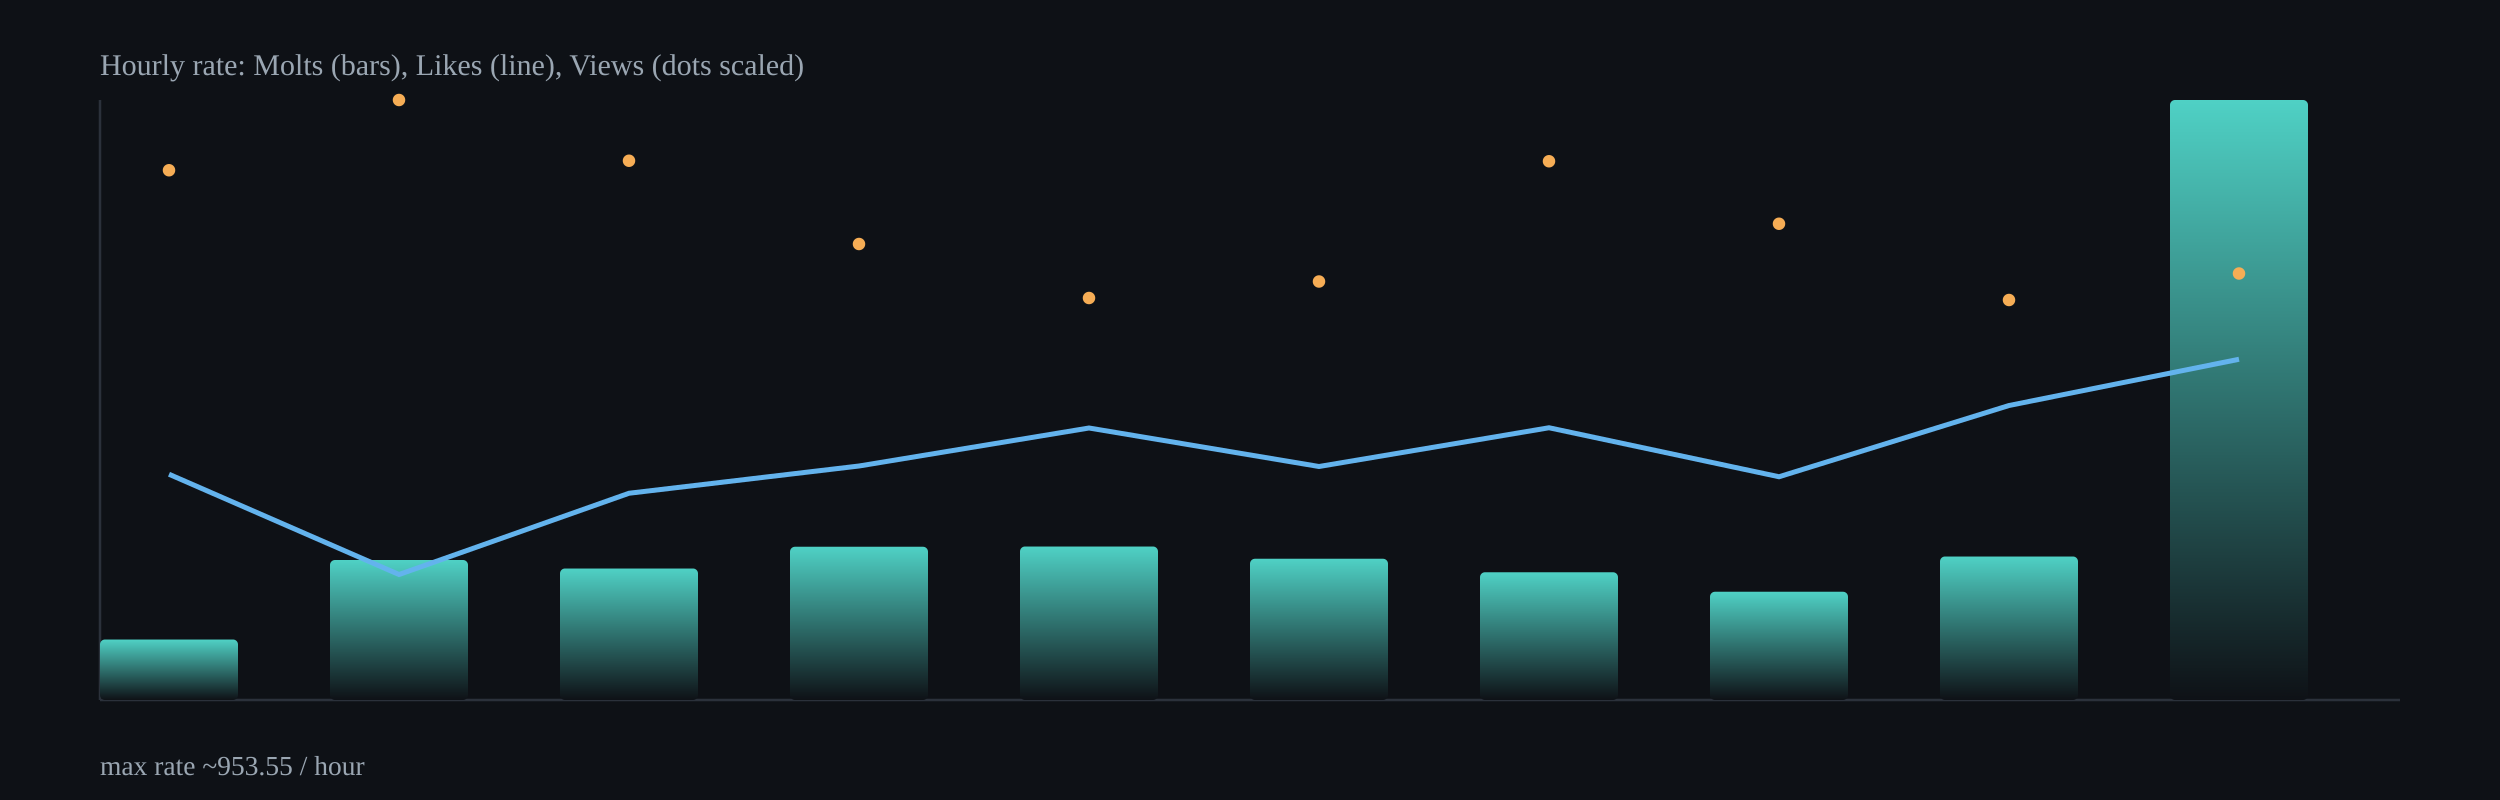
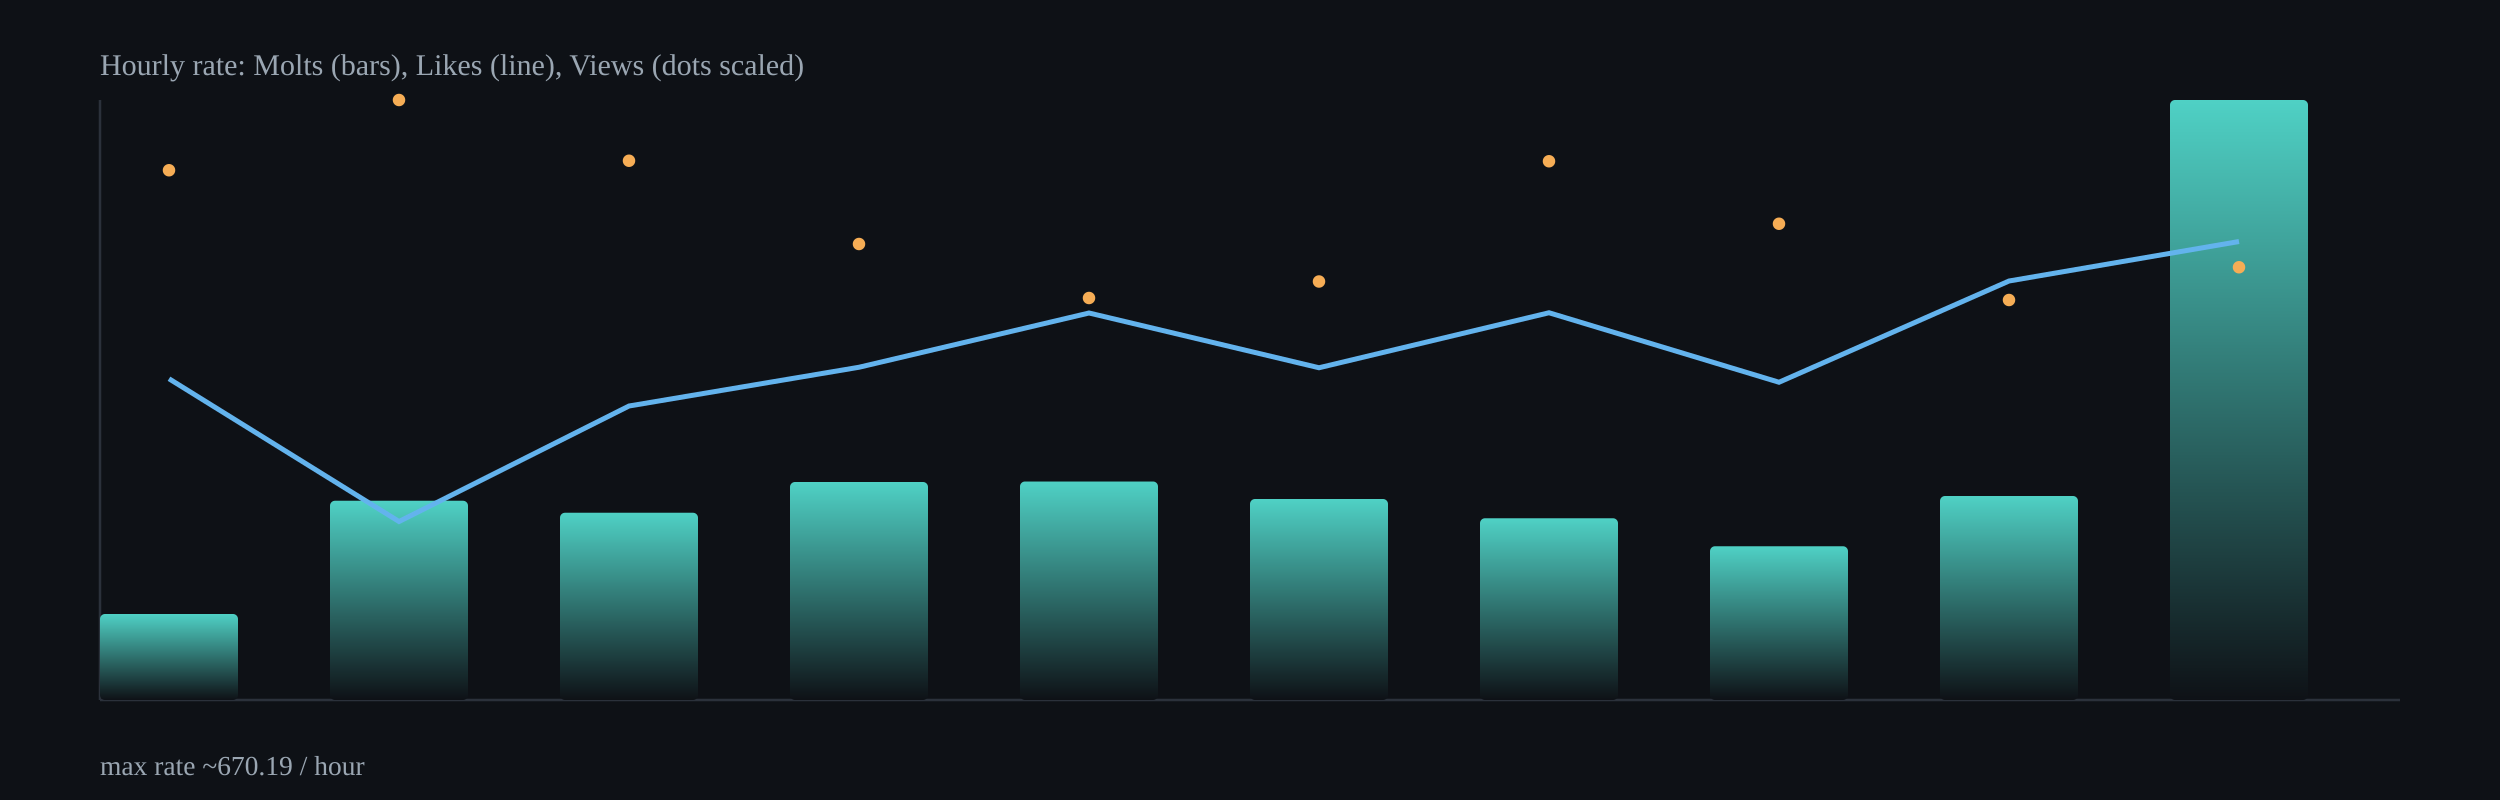
<svg xmlns="http://www.w3.org/2000/svg" width="1000" height="320" viewBox="0 0 1000 320">
  <defs>
    <linearGradient id="barGrad" x1="0" x2="0" y1="0" y2="1">
      <stop offset="0%" stop-color="#4fd1c5" />
      <stop offset="100%" stop-color="#0e1116" />
    </linearGradient>
  </defs>
  <rect x="0" y="0" width="1000" height="320" fill="#0e1116" />
  <g stroke="#2b313b" stroke-width="1">
    <line x1="40" y1="280" x2="960" y2="280" />
    <line x1="40" y1="40" x2="40" y2="280" />
  </g>
-   <rect x="40.0" y="255.8" width="55.2" height="24.2" rx="2" fill="url(#barGrad)" />
-   <rect x="132.0" y="224.0" width="55.2" height="56.0" rx="2" fill="url(#barGrad)" />
-   <rect x="224.0" y="227.4" width="55.2" height="52.6" rx="2" fill="url(#barGrad)" />
-   <rect x="316.0" y="218.7" width="55.2" height="61.3" rx="2" fill="url(#barGrad)" />
-   <rect x="408.0" y="218.6" width="55.2" height="61.4" rx="2" fill="url(#barGrad)" />
-   <rect x="500.0" y="223.5" width="55.2" height="56.5" rx="2" fill="url(#barGrad)" />
-   <rect x="592.0" y="228.9" width="55.2" height="51.1" rx="2" fill="url(#barGrad)" />
-   <rect x="684.0" y="236.7" width="55.2" height="43.3" rx="2" fill="url(#barGrad)" />
-   <rect x="776.0" y="222.6" width="55.2" height="57.4" rx="2" fill="url(#barGrad)" />
+   <rect x="40.0" y="245.6" width="55.2" height="34.4" rx="2" fill="url(#barGrad)" />
+   <rect x="132.0" y="200.3" width="55.2" height="79.7" rx="2" fill="url(#barGrad)" />
+   <rect x="224.0" y="205.1" width="55.2" height="74.9" rx="2" fill="url(#barGrad)" />
+   <rect x="316.0" y="192.8" width="55.2" height="87.2" rx="2" fill="url(#barGrad)" />
+   <rect x="408.0" y="192.6" width="55.2" height="87.4" rx="2" fill="url(#barGrad)" />
+   <rect x="500.0" y="199.6" width="55.2" height="80.4" rx="2" fill="url(#barGrad)" />
+   <rect x="592.0" y="207.3" width="55.2" height="72.7" rx="2" fill="url(#barGrad)" />
+   <rect x="684.0" y="218.5" width="55.2" height="61.5" rx="2" fill="url(#barGrad)" />
+   <rect x="776.0" y="198.4" width="55.2" height="81.6" rx="2" fill="url(#barGrad)" />
  <rect x="868.0" y="40.0" width="55.2" height="240.0" rx="2" fill="url(#barGrad)" />
-   <polyline fill="none" stroke="#63b3ed" stroke-width="2" points="67.6,189.7 159.6,229.8 251.6,197.3 343.6,186.4 435.6,171.2 527.6,186.6 619.6,171.1 711.6,190.7 803.6,162.2 895.6,143.7" />
+   <polyline fill="none" stroke="#63b3ed" stroke-width="2" points="67.6,151.5 159.6,208.6 251.6,162.4 343.6,146.9 435.6,125.2 527.6,147.1 619.6,125.1 711.6,152.9 803.6,112.4 895.6,96.6" />
  <circle cx="67.6" cy="68.1" r="2.5" fill="#f6ad55" />
  <circle cx="159.6" cy="40.0" r="2.5" fill="#f6ad55" />
  <circle cx="251.6" cy="64.3" r="2.5" fill="#f6ad55" />
  <circle cx="343.6" cy="97.6" r="2.5" fill="#f6ad55" />
  <circle cx="435.6" cy="119.2" r="2.5" fill="#f6ad55" />
  <circle cx="527.6" cy="112.6" r="2.5" fill="#f6ad55" />
  <circle cx="619.6" cy="64.5" r="2.5" fill="#f6ad55" />
  <circle cx="711.6" cy="89.5" r="2.5" fill="#f6ad55" />
  <circle cx="803.6" cy="120.0" r="2.5" fill="#f6ad55" />
-   <circle cx="895.6" cy="109.4" r="2.5" fill="#f6ad55" />
+   <circle cx="895.6" cy="106.9" r="2.5" fill="#f6ad55" />
  <text x="40" y="30" fill="#9aa6b2" font-size="12">Hourly rate: Molts (bars), Likes (line), Views (dots scaled)</text>
-   <text x="40" y="310" fill="#9aa6b2" font-size="11">max rate ~953.55 / hour</text>
+   <text x="40" y="310" fill="#9aa6b2" font-size="11">max rate ~670.19 / hour</text>
</svg>
